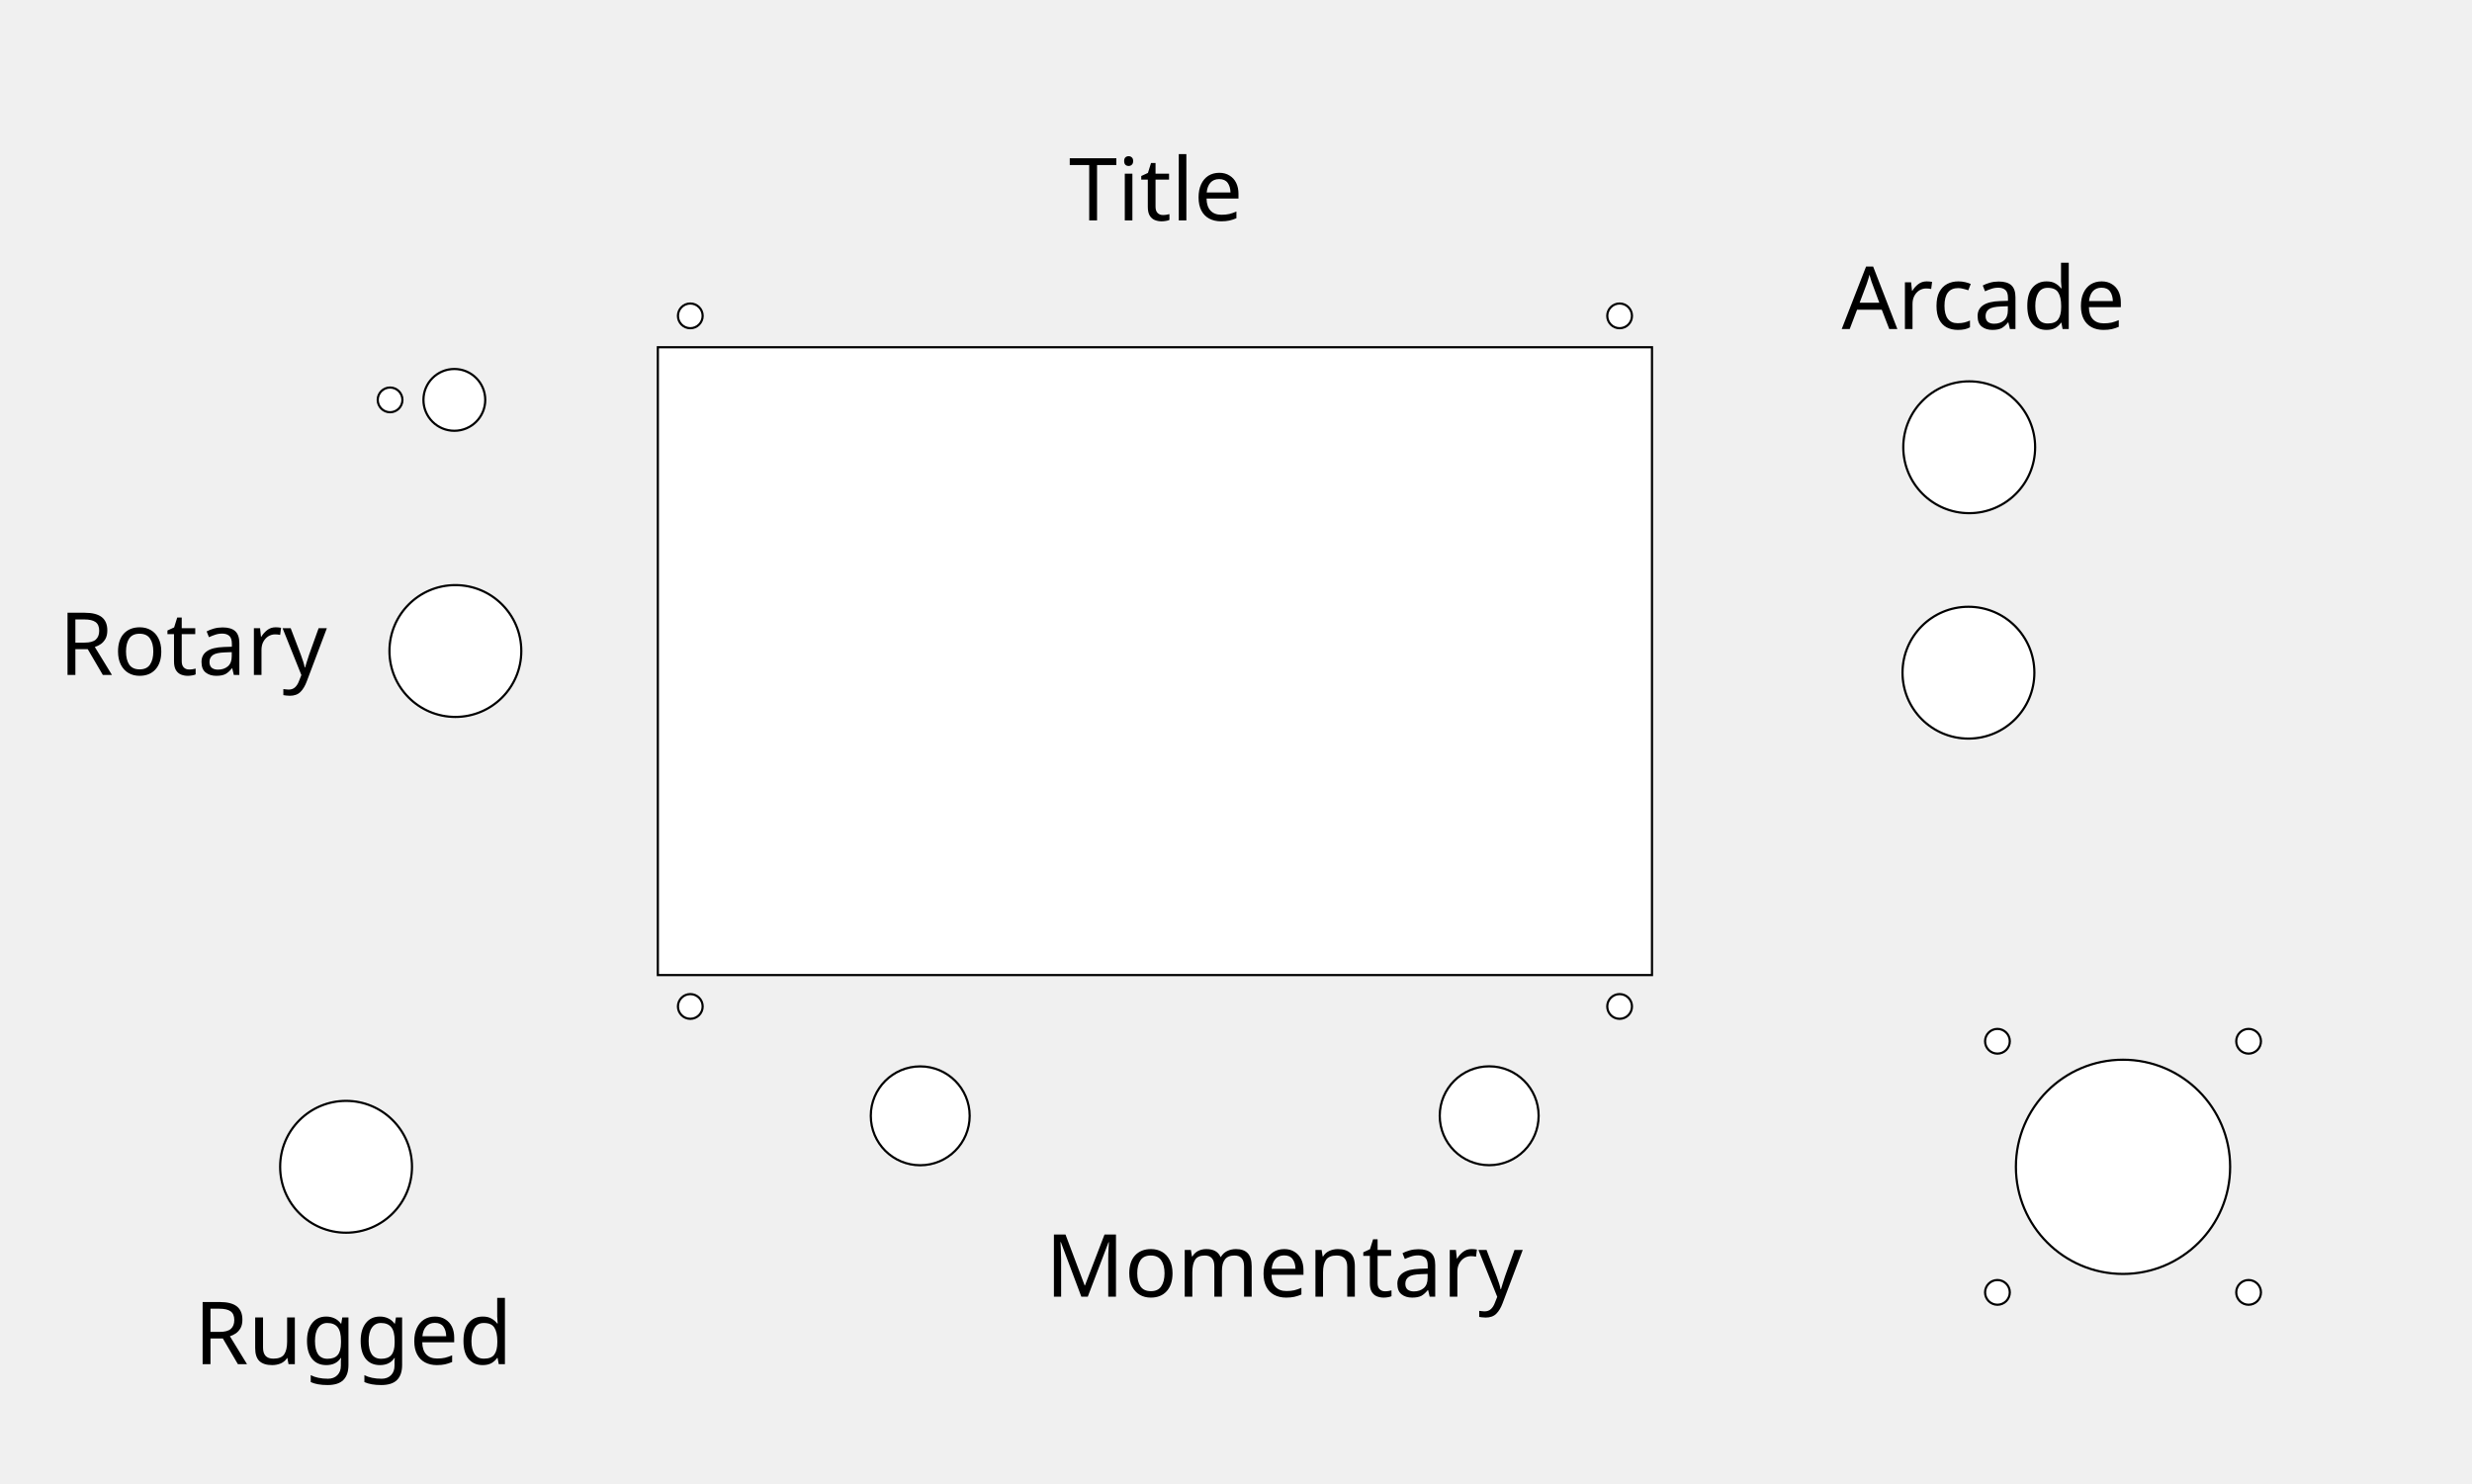
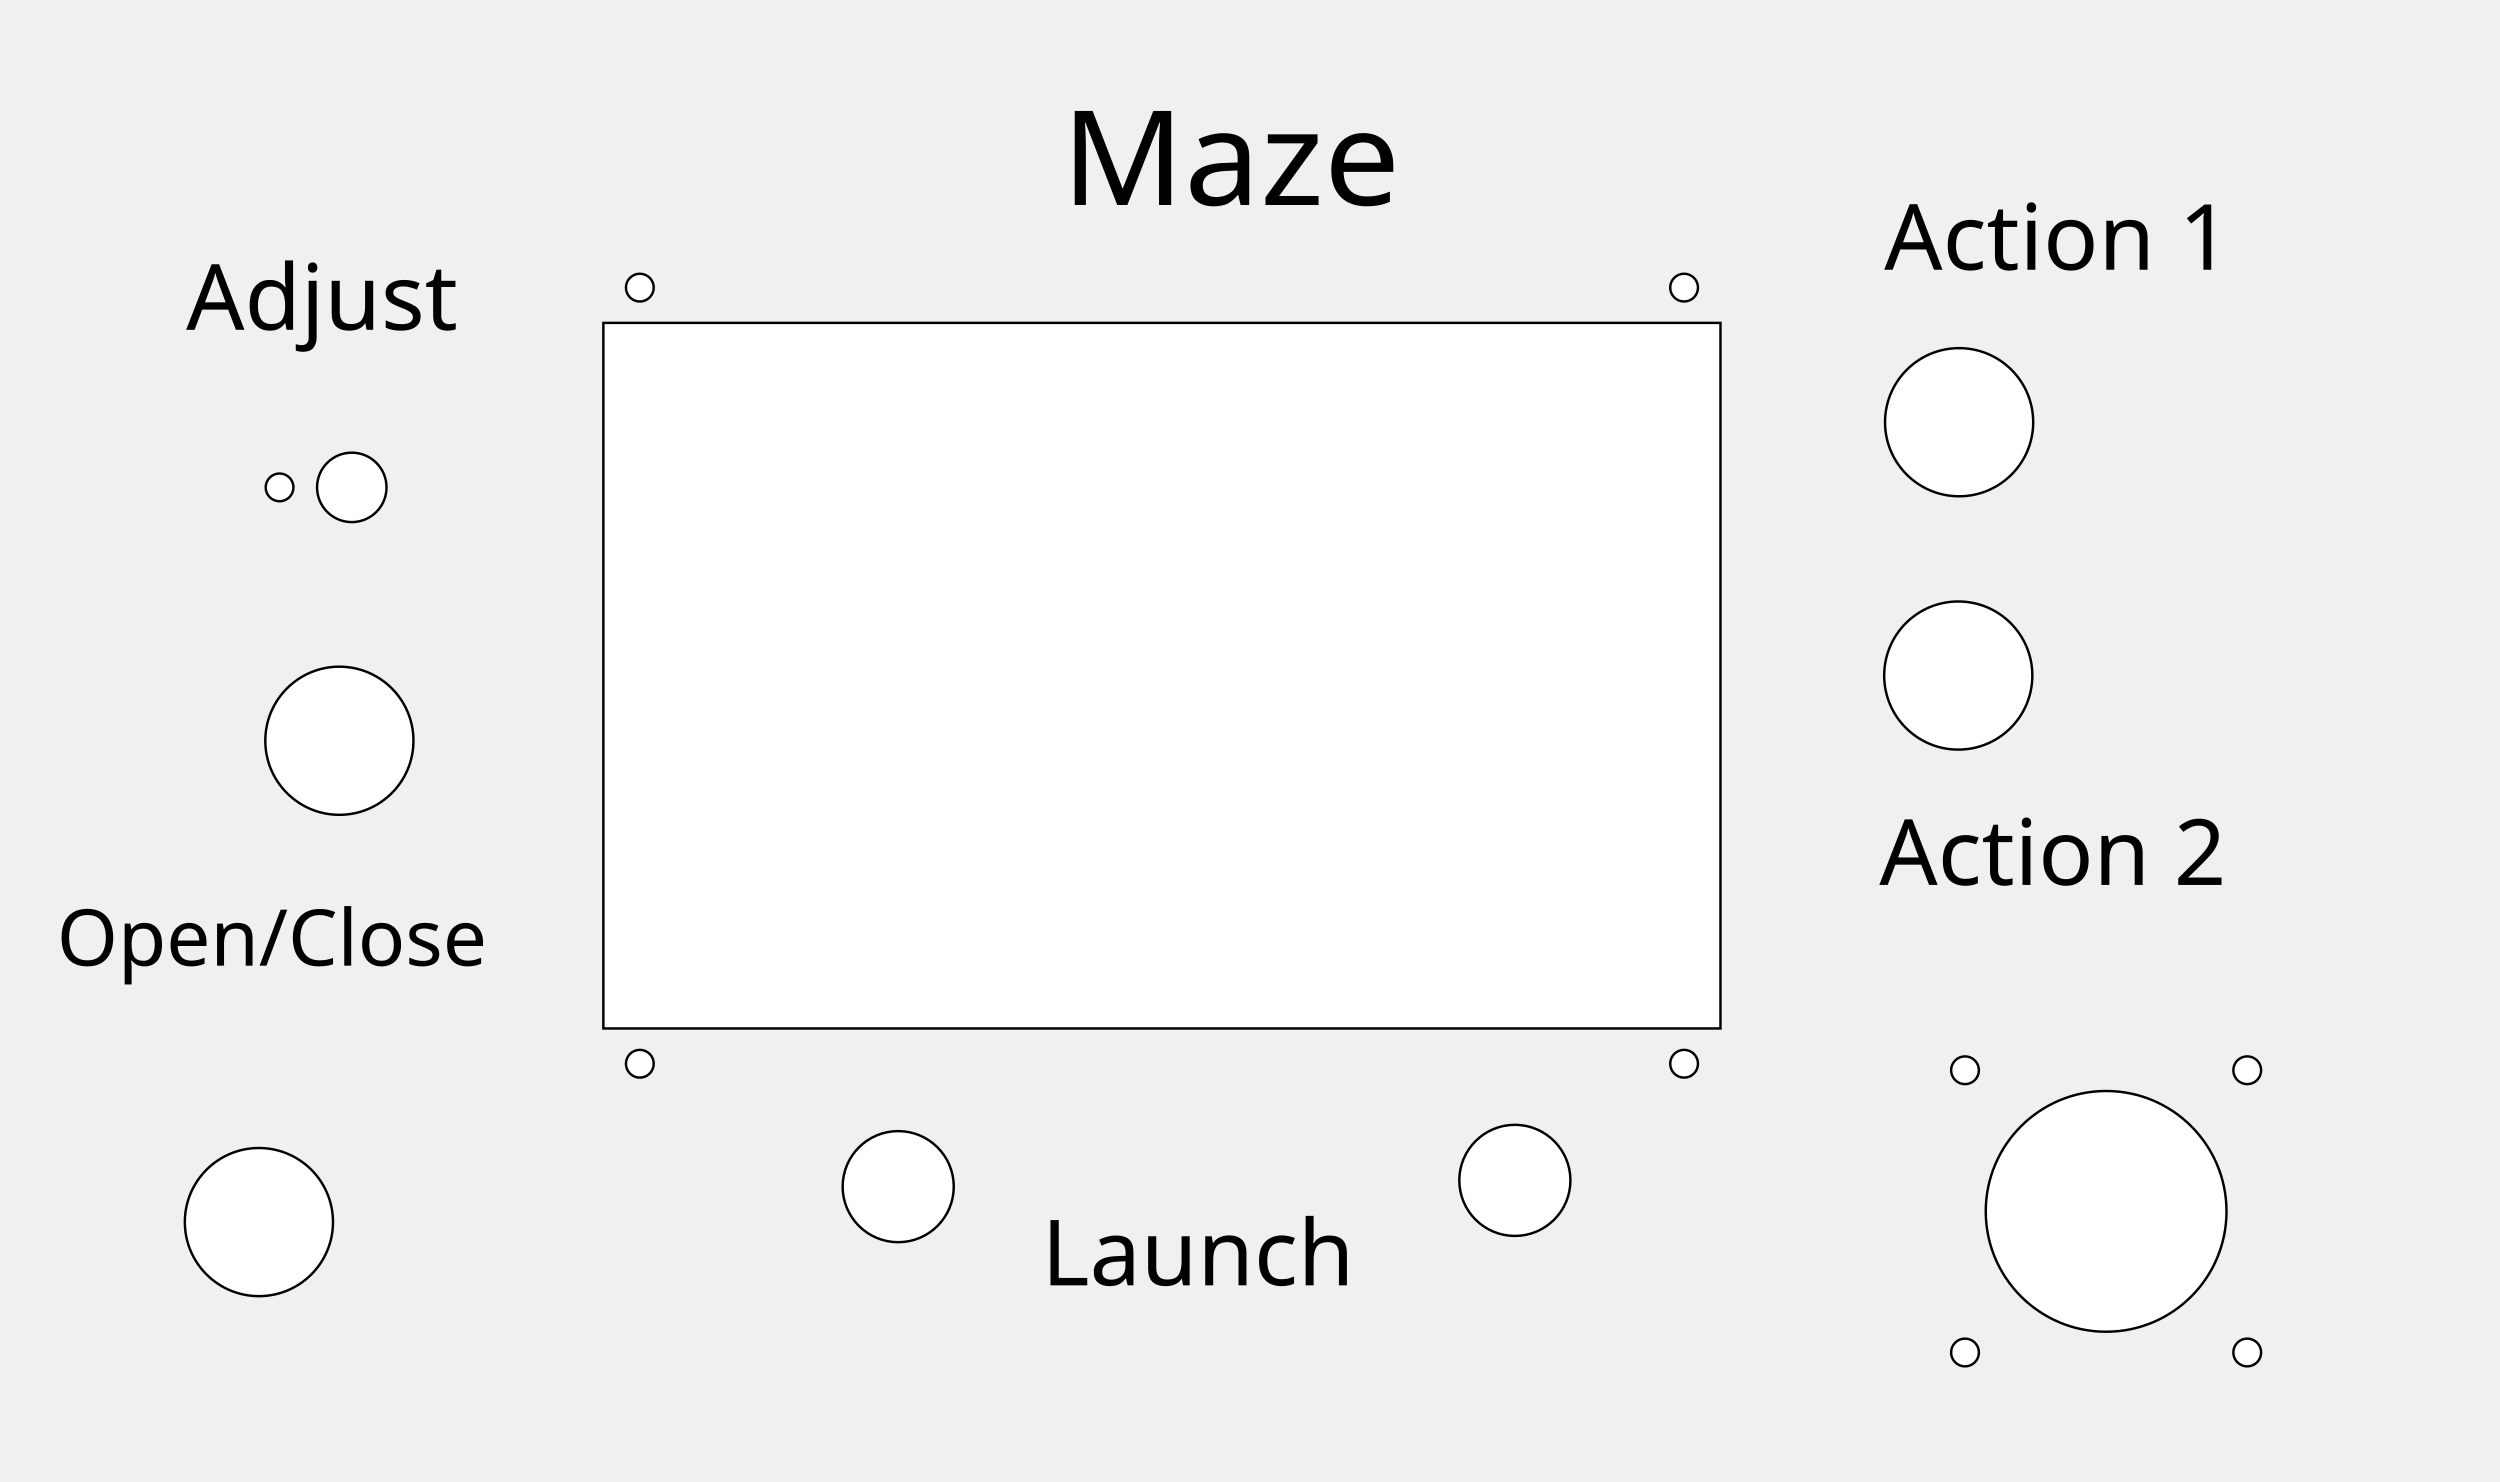
- <svg xmlns="http://www.w3.org/2000/svg" width="300mm" height="180mm" viewBox="0 0 300 180" version="1.1" id="svg240">
+ <svg xmlns="http://www.w3.org/2000/svg" width="270mm" height="160mm" viewBox="0 0 270 160" version="1.1" id="svg240">
  <defs id="defs237" />
  <g id="layer1">
-     <rect style="fill:#ffffff;stroke:#000000;stroke-width:0.265" id="rect2313" width="120.65" height="76.2" x="79.835" y="42.148" />
-     <circle style="fill:#ffffff;stroke:#000000;stroke-width:0.265" id="path2337" cx="83.775" cy="38.338" r="1.5" />
-     <circle style="fill:#ffffff;stroke:#000000;stroke-width:0.265" id="path2337-5" cx="196.555" cy="38.338" r="1.5" />
-     <circle style="fill:#ffffff;stroke:#000000;stroke-width:0.265" id="path2337-3" cx="196.555" cy="122.158" r="1.5" />
-     <circle style="fill:#ffffff;stroke:#000000;stroke-width:0.265" id="path2337-56" cx="83.775" cy="122.158" r="1.5" />
-     <circle style="fill:#ffffff;stroke:#000000;stroke-width:0.265" id="path665" cx="41.999" cy="141.618" r="8" />
-     <text xml:space="preserve" style="font-style:normal;font-weight:normal;font-size:10.583px;line-height:1.25;font-family:sans-serif;fill:#000000;fill-opacity:1;stroke:none;stroke-width:0.265" x="23.56" y="165.578" id="text2355">
-       <tspan id="tspan2353" style="stroke-width:0.265" x="23.56" y="165.578">Rugged</tspan>
+     <rect style="fill:#ffffff;stroke:#000000;stroke-width:0.265" id="rect2313" width="120.65" height="76.2" x="65.162" y="34.873" />
+     <circle style="fill:#ffffff;stroke:#000000;stroke-width:0.265" id="path2337" cx="69.102" cy="31.063" r="1.5" />
+     <circle style="fill:#ffffff;stroke:#000000;stroke-width:0.265" id="path2337-5" cx="181.882" cy="31.063" r="1.5" />
+     <circle style="fill:#ffffff;stroke:#000000;stroke-width:0.265" id="path2337-3" cx="181.882" cy="114.883" r="1.5" />
+     <circle style="fill:#ffffff;stroke:#000000;stroke-width:0.265" id="path2337-56" cx="69.102" cy="114.883" r="1.5" />
+     <circle style="fill:#ffffff;stroke:#000000;stroke-width:0.265" id="path665" cx="27.963" cy="131.985" r="8" />
+     <circle style="fill:#ffffff;stroke:#000000;stroke-width:0.265" id="path665-3" cx="36.653" cy="80.001" r="8" />
+     <text xml:space="preserve" style="font-style:normal;font-weight:normal;font-size:8.467px;line-height:1.25;font-family:sans-serif;fill:#000000;fill-opacity:1;stroke:none;stroke-width:0.265" x="6.133" y="104.294" id="text5014">
+       <tspan id="tspan5012" style="font-size:8.467px;stroke-width:0.265" x="6.133" y="104.294">Open/Close</tspan>
    </text>
-     <circle style="fill:#ffffff;stroke:#000000;stroke-width:0.265" id="path665-3" cx="55.264" cy="79.017" r="8" />
-     <text xml:space="preserve" style="font-style:normal;font-weight:normal;font-size:10.583px;line-height:1.25;font-family:sans-serif;fill:#000000;fill-opacity:1;stroke:none;stroke-width:0.265" x="7.165" y="81.918" id="text5014">
-       <tspan id="tspan5012" style="stroke-width:0.265" x="7.165" y="81.918">Rotary</tspan>
+     <text xml:space="preserve" style="font-style:normal;font-weight:normal;font-size:9.878px;line-height:1.25;font-family:sans-serif;fill:#000000;fill-opacity:1;stroke:none;stroke-width:0.265" x="20.105" y="35.621" id="text5014-9">
+       <tspan id="tspan5012-1" style="font-size:9.878px;stroke-width:0.265" x="20.105" y="35.621">Adjust</tspan>
    </text>
-     <circle style="fill:#ffffff;stroke:#000000;stroke-width:0.265" id="path1952" cx="257.648" cy="141.623" r="13" />
-     <circle style="fill:#ffffff;stroke:#000000;stroke-width:0.265" id="path1954" cx="242.408" cy="126.383" r="1.5" />
-     <circle style="fill:#ffffff;stroke:#000000;stroke-width:0.265" id="path1954-3" cx="272.888" cy="126.383" r="1.5" />
-     <circle style="fill:#ffffff;stroke:#000000;stroke-width:0.265" id="path1954-6" cx="272.888" cy="156.863" r="1.5" />
-     <circle style="fill:#ffffff;stroke:#000000;stroke-width:0.265" id="path1954-7" cx="242.408" cy="156.863" r="1.5" />
-     <circle style="fill:#ffffff;stroke:#000000;stroke-width:0.265" id="path1892" cx="180.726" r="6" cy="135.424" />
-     <circle style="fill:#ffffff;stroke:#000000;stroke-width:0.265" id="path1892-5" cx="111.679" r="6" cy="135.432" />
-     <text xml:space="preserve" style="font-style:normal;font-weight:normal;font-size:10.583px;line-height:1.25;font-family:sans-serif;fill:#000000;fill-opacity:1;stroke:none;stroke-width:0.265" x="126.873" y="157.388" id="text15792">
-       <tspan id="tspan15790" style="stroke-width:0.265" x="126.873" y="157.388">Momentary</tspan>
+     <circle style="fill:#ffffff;stroke:#000000;stroke-width:0.265" id="path1952" cx="227.461" cy="130.828" r="13" />
+     <circle style="fill:#ffffff;stroke:#000000;stroke-width:0.265" id="path1954" cx="212.221" cy="115.588" r="1.5" />
+     <circle style="fill:#ffffff;stroke:#000000;stroke-width:0.265" id="path1954-3" cx="242.701" cy="115.588" r="1.5" />
+     <circle style="fill:#ffffff;stroke:#000000;stroke-width:0.265" id="path1954-6" cx="242.701" cy="146.068" r="1.5" />
+     <circle style="fill:#ffffff;stroke:#000000;stroke-width:0.265" id="path1954-7" cx="212.221" cy="146.068" r="1.5" />
+     <circle style="fill:#ffffff;stroke:#000000;stroke-width:0.265" id="path1892" cx="163.605" r="6" cy="127.481" />
+     <circle style="fill:#ffffff;stroke:#000000;stroke-width:0.265" id="path1892-5" cx="97.006" r="6" cy="128.158" />
+     <text xml:space="preserve" style="font-style:normal;font-weight:normal;font-size:9.878px;line-height:1.25;font-family:sans-serif;fill:#000000;fill-opacity:1;stroke:none;stroke-width:0.265" x="112.501" y="138.813" id="text15792">
+       <tspan id="tspan15790" style="font-size:9.878px;stroke-width:0.265" x="112.501" y="138.813">Launch</tspan>
    </text>
-     <text xml:space="preserve" style="font-style:normal;font-weight:normal;font-size:10.583px;line-height:1.25;font-family:sans-serif;fill:#000000;fill-opacity:1;stroke:none;stroke-width:0.265" x="129.716" y="26.753" id="text15792-3">
-       <tspan id="tspan15790-5" style="stroke-width:0.265" x="129.716" y="26.753">Title</tspan>
+     <text xml:space="preserve" style="font-style:normal;font-weight:normal;font-size:14.427px;line-height:1.25;font-family:sans-serif;fill:#000000;fill-opacity:1;stroke:none;stroke-width:0.361" x="113.161" y="22.435" id="text15792-3" transform="scale(1.013137,0.9870336)">
+       <tspan id="tspan15790-5" style="stroke-width:0.361" x="113.161" y="22.435">Maze</tspan>
    </text>
-     <circle style="fill:#ffffff;stroke:#000000;stroke-width:0.265" id="path1138" cx="55.139" cy="48.536" r="3.75" />
-     <circle style="fill:#ffffff;stroke:#000000;stroke-width:0.265" id="path1140" cx="47.339" cy="48.536" r="1.5" />
-     <circle style="fill:#ffffff;stroke:#000000;stroke-width:0.265" id="path665-6" cx="238.889" cy="81.646" r="8" />
-     <circle style="fill:#ffffff;stroke:#000000;stroke-width:0.265" id="path665-7" cx="238.982" cy="54.286" r="8" />
-     <text xml:space="preserve" style="font-style:normal;font-weight:normal;font-size:10.583px;line-height:1.25;font-family:sans-serif;fill:#000000;fill-opacity:1;stroke:none;stroke-width:0.265" x="223.512" y="39.935" id="text17621">
-       <tspan id="tspan17619" style="stroke-width:0.265" x="223.512" y="39.935">Arcade</tspan>
+     <circle style="fill:#ffffff;stroke:#000000;stroke-width:0.265" id="path1138" cx="37.993" cy="52.638" r="3.75" />
+     <circle style="fill:#ffffff;stroke:#000000;stroke-width:0.265" id="path1140" cx="30.193" cy="52.638" r="1.5" />
+     <circle style="fill:#ffffff;stroke:#000000;stroke-width:0.265" id="path665-6" cx="211.493" cy="72.958" r="8" />
+     <circle style="fill:#ffffff;stroke:#000000;stroke-width:0.265" id="path665-7" cx="211.585" cy="45.599" r="8" />
+     <text xml:space="preserve" style="font-style:normal;font-weight:normal;font-size:9.878px;line-height:1.25;font-family:sans-serif;fill:#000000;fill-opacity:1;stroke:none;stroke-width:0.265" x="203.495" y="29.132" id="text17621">
+       <tspan id="tspan17619" style="font-size:9.878px;stroke-width:0.265" x="203.495" y="29.132">Action 1</tspan>
+     </text>
+     <text xml:space="preserve" style="font-style:normal;font-weight:normal;font-size:9.878px;line-height:1.25;font-family:sans-serif;fill:#000000;fill-opacity:1;stroke:none;stroke-width:0.265" x="202.963" y="95.576" id="text17621-6">
+       <tspan id="tspan17619-2" style="font-size:9.878px;stroke-width:0.265" x="202.963" y="95.576">Action 2</tspan>
    </text>
  </g>
</svg>
